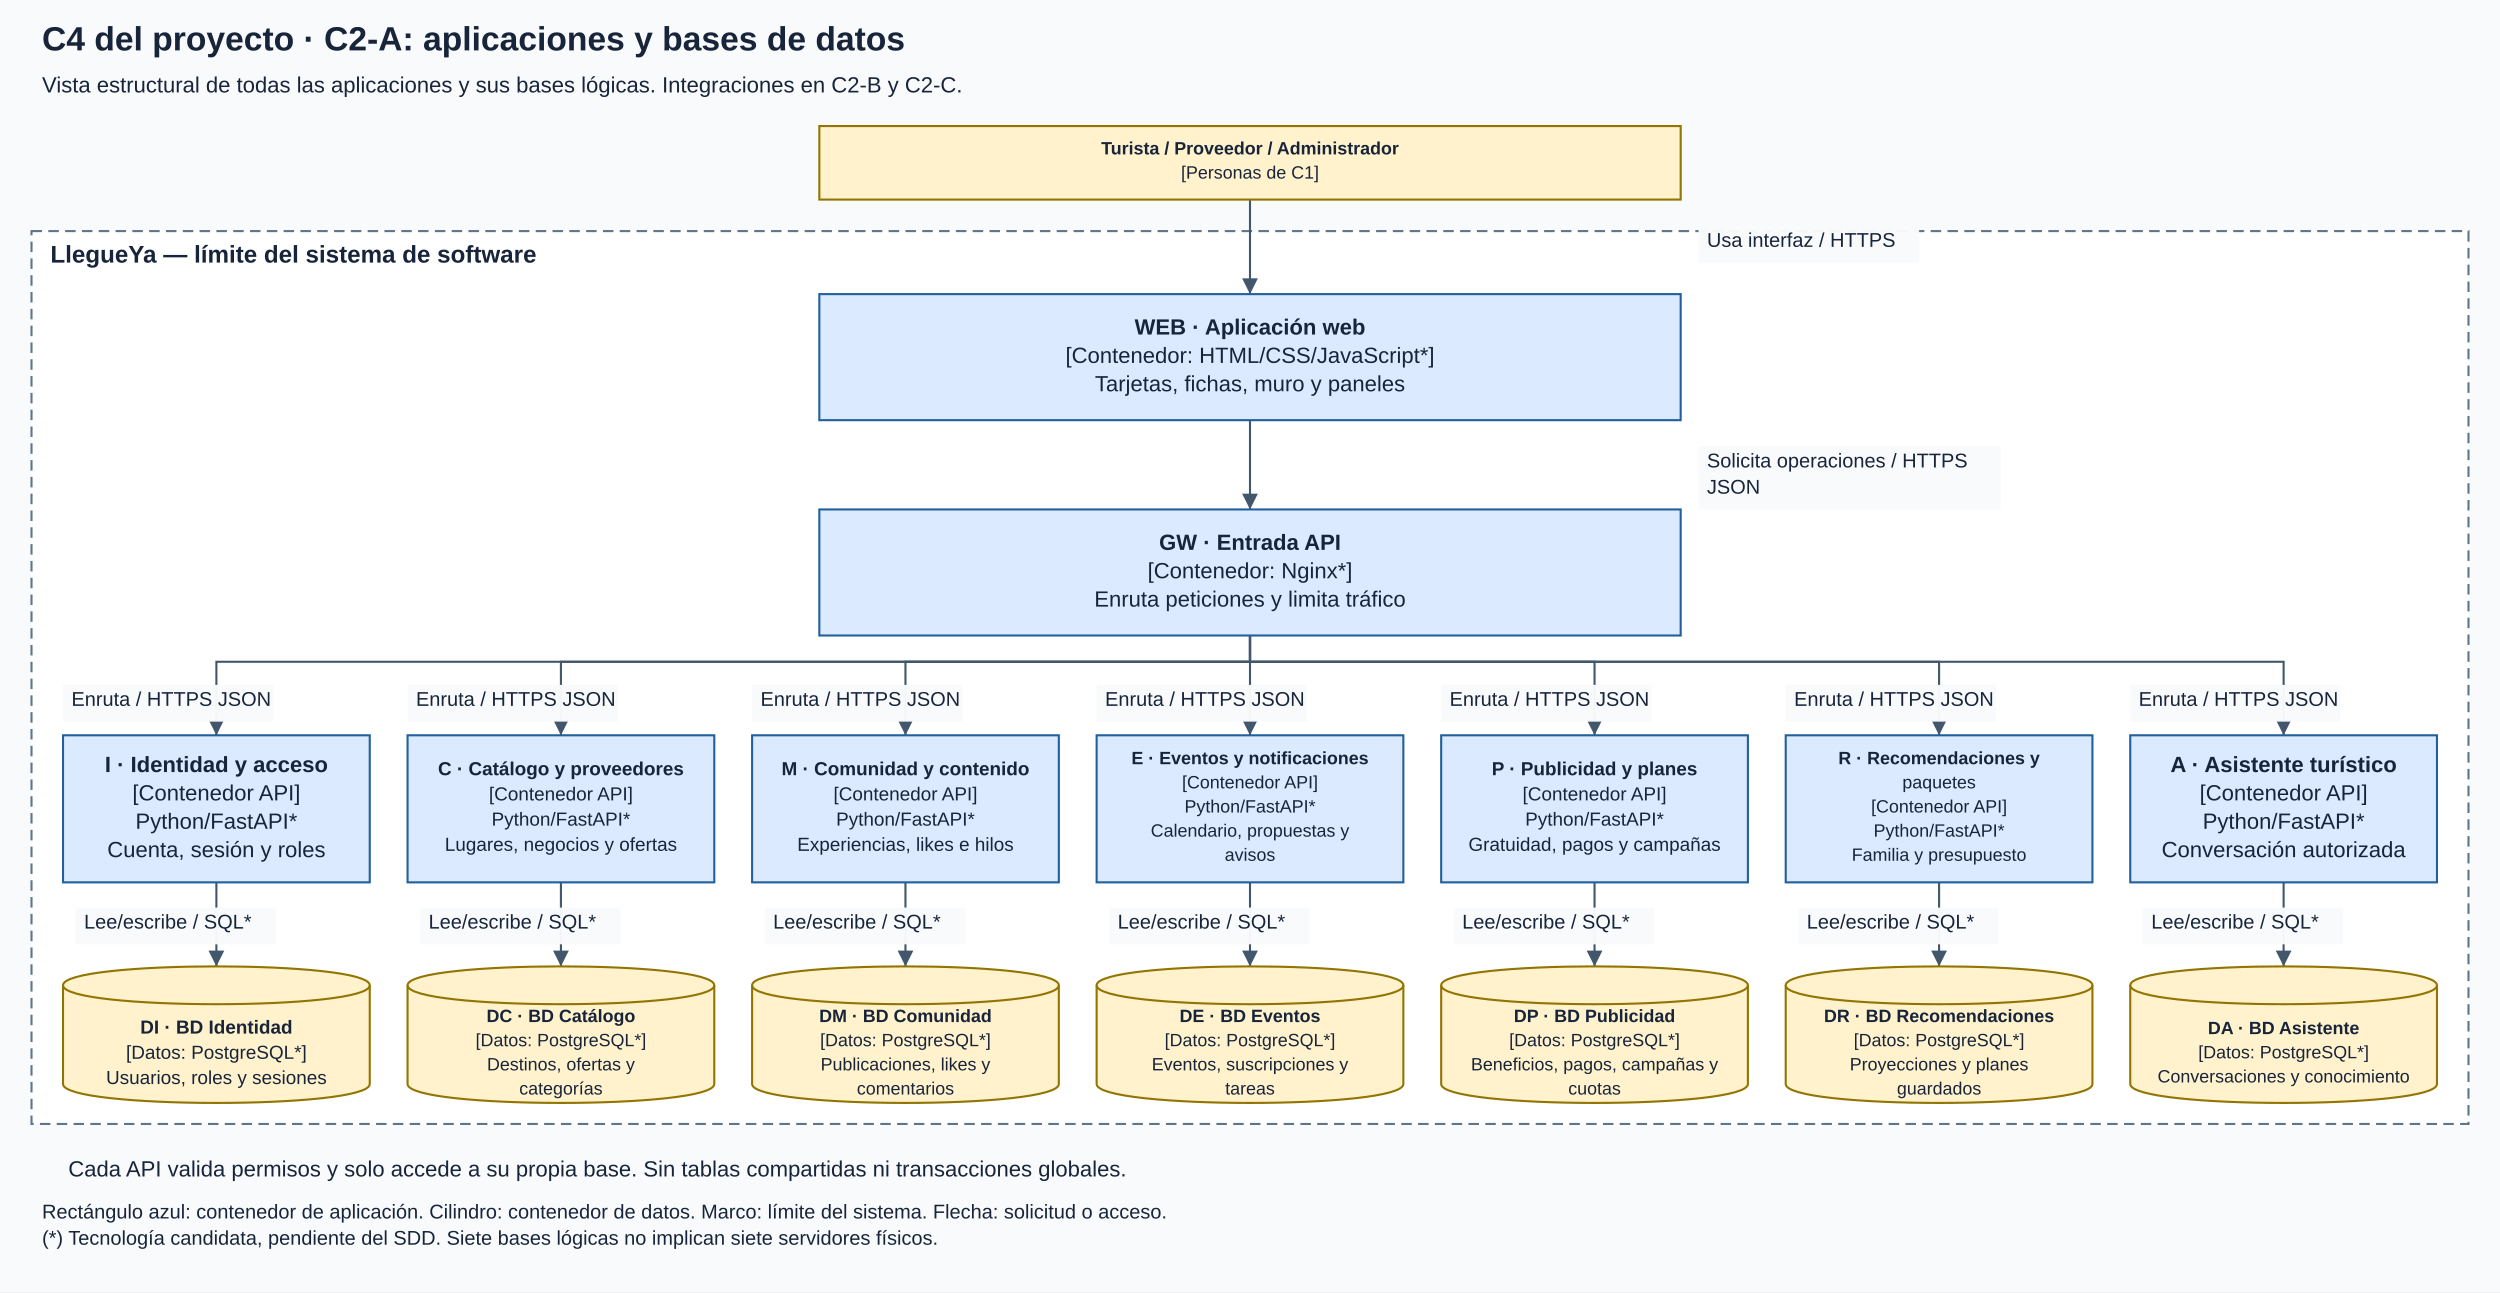
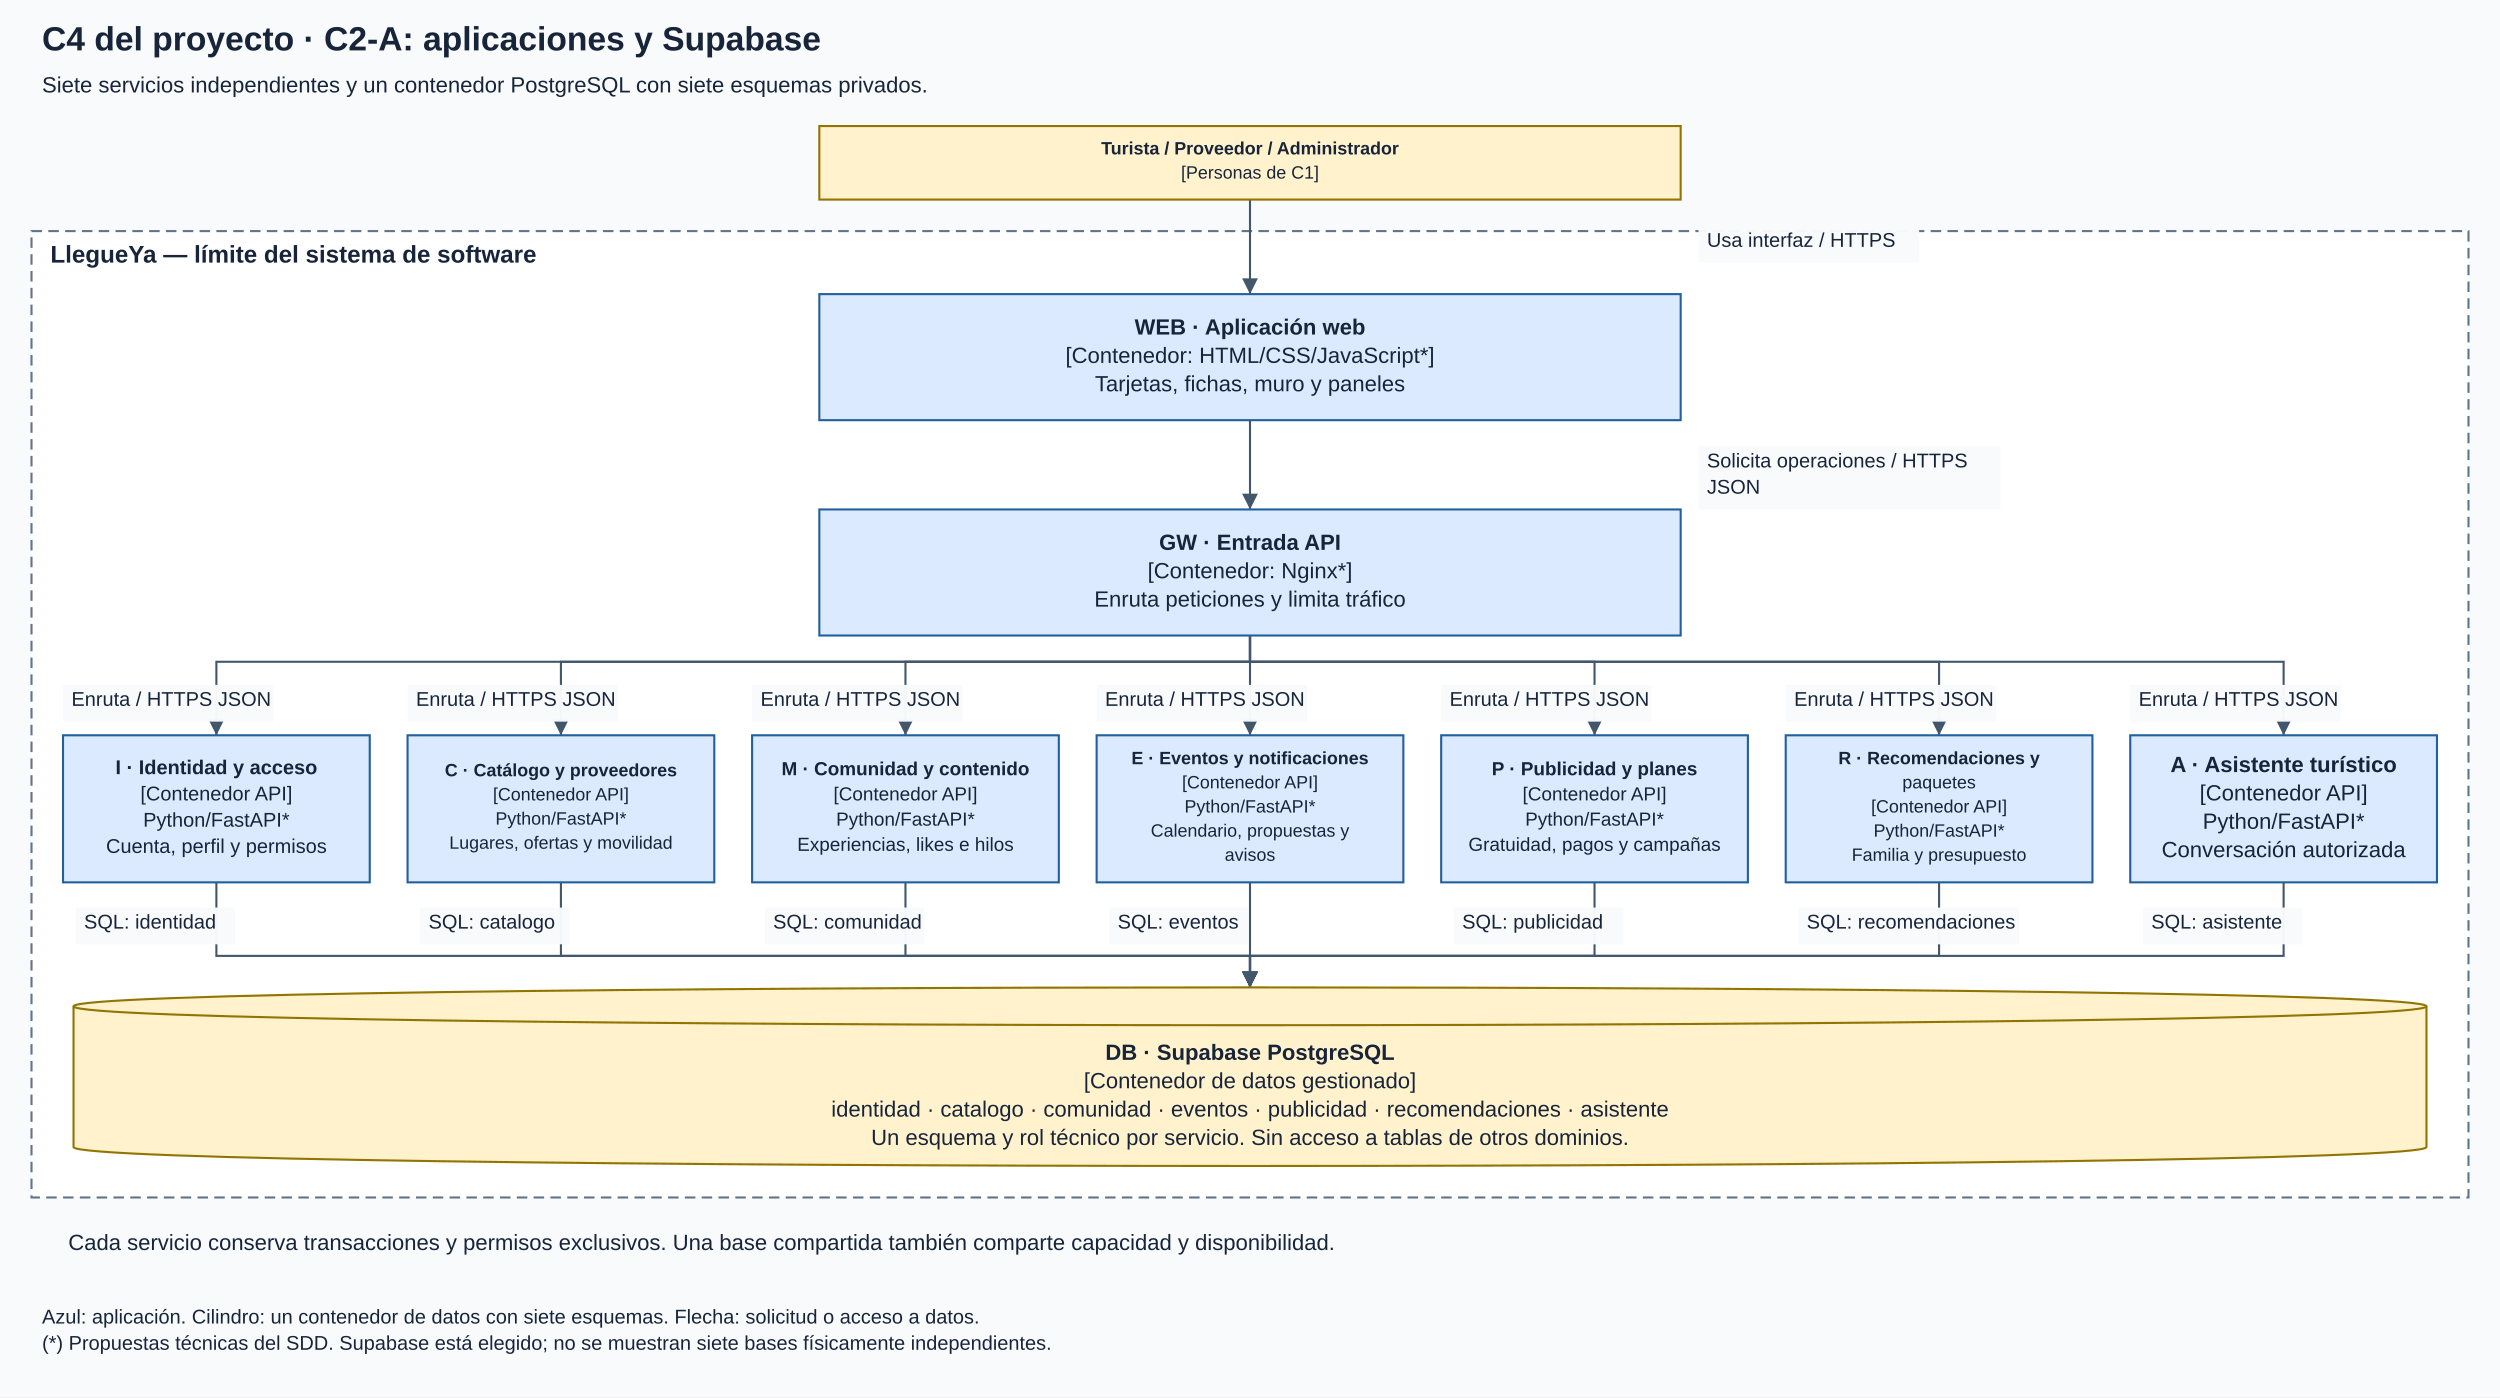
- <svg xmlns="http://www.w3.org/2000/svg" width="2380" height="1230" viewBox="0 0 2380 1230" role="img" aria-label="C4 del proyecto · C2-A: aplicaciones y bases de datos">
+ <svg xmlns="http://www.w3.org/2000/svg" width="2380" height="1330" viewBox="0 0 2380 1330" role="img" aria-label="C4 del proyecto · C2-A: aplicaciones y Supabase">
  <defs>
    <marker id="arrow" viewBox="0 0 12 12" refX="11" refY="6" markerWidth="9" markerHeight="9" orient="auto-start-reverse">
      <path d="M1,1 L11,6 L1,11 Z" fill="#42566c" />
    </marker>
    <marker id="realize" viewBox="0 0 14 14" refX="13" refY="7" markerWidth="12" markerHeight="12" orient="auto-start-reverse">
      <path d="M1,1 L13,7 L1,13 Z" fill="white" stroke="#42566c" stroke-width="1.5" />
    </marker>
  </defs>
  <rect width="100%" height="100%" fill="#f8fafc" />
  <g font-family="Arial, sans-serif" fill="#17243a">
-     <text x="40" y="48" font-size="32" text-anchor="start" font-weight="bold">C4 del proyecto · C2-A: aplicaciones y bases de datos</text>
-     <text x="40" y="88" font-size="21" text-anchor="start">Vista estructural de todas las aplicaciones y sus bases lógicas. Integraciones en C2-B y C2-C.</text>
-     <rect x="30" y="220" width="2320" height="850" fill="white" stroke="#61758a" stroke-width="2" stroke-dasharray="10 6" />
+     <text x="40" y="48" font-size="32" text-anchor="start" font-weight="bold">C4 del proyecto · C2-A: aplicaciones y Supabase</text>
+     <text x="40" y="88" font-size="21" text-anchor="start">Siete servicios independientes y un contenedor PostgreSQL con siete esquemas privados.</text>
+     <rect x="30" y="220" width="2320" height="920" fill="white" stroke="#61758a" stroke-width="2" stroke-dasharray="10 6" />
    <text x="48" y="250" font-size="23" text-anchor="start" font-weight="bold">LlegueYa — límite del sistema de software</text>
    <path d="M1190.0,190 L1190.0,280" fill="none" stroke="#42566c" stroke-width="2" marker-end="url(#arrow)" />
    <path d="M1190.0,400 L1190.0,485" fill="none" stroke="#42566c" stroke-width="2" marker-end="url(#arrow)" />
    <path d="M1190.0,605 L1190,630 L206,630 L206.0,700" fill="none" stroke="#42566c" stroke-width="2" marker-end="url(#arrow)" />
-     <path d="M206.0,840 L206.0,920" fill="none" stroke="#42566c" stroke-width="2" marker-end="url(#arrow)" />
+     <path d="M206.0,840 L206.0,910 L1190,910 L1190.0,940" fill="none" stroke="#42566c" stroke-width="2" marker-end="url(#arrow)" />
    <path d="M1190.0,605 L1190,630 L534,630 L534.0,700" fill="none" stroke="#42566c" stroke-width="2" marker-end="url(#arrow)" />
-     <path d="M534.0,840 L534.0,920" fill="none" stroke="#42566c" stroke-width="2" marker-end="url(#arrow)" />
+     <path d="M534.0,840 L534.0,910 L1190,910 L1190.0,940" fill="none" stroke="#42566c" stroke-width="2" marker-end="url(#arrow)" />
    <path d="M1190.0,605 L1190,630 L862,630 L862.0,700" fill="none" stroke="#42566c" stroke-width="2" marker-end="url(#arrow)" />
-     <path d="M862.0,840 L862.0,920" fill="none" stroke="#42566c" stroke-width="2" marker-end="url(#arrow)" />
+     <path d="M862.0,840 L862.0,910 L1190,910 L1190.0,940" fill="none" stroke="#42566c" stroke-width="2" marker-end="url(#arrow)" />
    <path d="M1190.0,605 L1190,630 L1190,630 L1190.0,700" fill="none" stroke="#42566c" stroke-width="2" marker-end="url(#arrow)" />
-     <path d="M1190.0,840 L1190.0,920" fill="none" stroke="#42566c" stroke-width="2" marker-end="url(#arrow)" />
+     <path d="M1190.0,840 L1190.0,910 L1190,910 L1190.0,940" fill="none" stroke="#42566c" stroke-width="2" marker-end="url(#arrow)" />
    <path d="M1190.0,605 L1190,630 L1518,630 L1518.0,700" fill="none" stroke="#42566c" stroke-width="2" marker-end="url(#arrow)" />
-     <path d="M1518.0,840 L1518.0,920" fill="none" stroke="#42566c" stroke-width="2" marker-end="url(#arrow)" />
+     <path d="M1518.0,840 L1518.0,910 L1190,910 L1190.0,940" fill="none" stroke="#42566c" stroke-width="2" marker-end="url(#arrow)" />
    <path d="M1190.0,605 L1190,630 L1846,630 L1846.0,700" fill="none" stroke="#42566c" stroke-width="2" marker-end="url(#arrow)" />
-     <path d="M1846.0,840 L1846.0,920" fill="none" stroke="#42566c" stroke-width="2" marker-end="url(#arrow)" />
+     <path d="M1846.0,840 L1846.0,910 L1190,910 L1190.0,940" fill="none" stroke="#42566c" stroke-width="2" marker-end="url(#arrow)" />
    <path d="M1190.0,605 L1190,630 L2174,630 L2174.0,700" fill="none" stroke="#42566c" stroke-width="2" marker-end="url(#arrow)" />
-     <path d="M2174.0,840 L2174.0,920" fill="none" stroke="#42566c" stroke-width="2" marker-end="url(#arrow)" />
+     <path d="M2174.0,840 L2174.0,910 L1190,910 L1190.0,940" fill="none" stroke="#42566c" stroke-width="2" marker-end="url(#arrow)" />
    <rect x="780" y="120" width="820" height="70" fill="#fff2cc" stroke="#927400" stroke-width="2" />
    <text x="1190.0" y="147.0" font-size="17" text-anchor="middle" font-weight="bold">Turista / Proveedor / Administrador</text>
    <text x="1190.0" y="170.0" font-size="17" text-anchor="middle">[Personas de C1]</text>
    <rect x="780" y="280" width="820" height="120" fill="#dbeafe" stroke="#21609c" stroke-width="2" />
    <text x="1190.0" y="318.5" font-size="21" text-anchor="middle" font-weight="bold">WEB · Aplicación web</text>
    <text x="1190.0" y="345.5" font-size="21" text-anchor="middle">[Contenedor: HTML/CSS/JavaScript*]</text>
    <text x="1190.0" y="372.5" font-size="21" text-anchor="middle">Tarjetas, fichas, muro y paneles</text>
    <rect x="780" y="485" width="820" height="120" fill="#dbeafe" stroke="#21609c" stroke-width="2" />
    <text x="1190.0" y="523.5" font-size="21" text-anchor="middle" font-weight="bold">GW · Entrada API</text>
    <text x="1190.0" y="550.5" font-size="21" text-anchor="middle">[Contenedor: Nginx*]</text>
    <text x="1190.0" y="577.5" font-size="21" text-anchor="middle">Enruta peticiones y limita tráfico</text>
    <rect x="60" y="700" width="292" height="140" fill="#dbeafe" stroke="#21609c" stroke-width="2" />
-     <text x="206.0" y="735.0" font-size="21" text-anchor="middle" font-weight="bold">I · Identidad y acceso</text>
-     <text x="206.0" y="762.0" font-size="21" text-anchor="middle">[Contenedor API]</text>
-     <text x="206.0" y="789.0" font-size="21" text-anchor="middle">Python/FastAPI*</text>
-     <text x="206.0" y="816.0" font-size="21" text-anchor="middle">Cuenta, sesión y roles</text>
-     <path d="M60,938 C60,914 352,914 352,938 L352,1032 C352,1056 60,1056 60,1032 Z" fill="#fff2cc" stroke="#927400" stroke-width="2" />
-     <path d="M60,938 C60,962 352,962 352,938" fill="none" stroke="#927400" stroke-width="2" />
-     <text x="206.0" y="984.0" font-size="18" text-anchor="middle" font-weight="bold">DI · BD Identidad</text>
-     <text x="206.0" y="1008.0" font-size="18" text-anchor="middle">[Datos: PostgreSQL*]</text>
-     <text x="206.0" y="1032.0" font-size="18" text-anchor="middle">Usuarios, roles y sesiones</text>
+     <text x="206.0" y="737.0" font-size="19" text-anchor="middle" font-weight="bold">I · Identidad y acceso</text>
+     <text x="206.0" y="762.0" font-size="19" text-anchor="middle">[Contenedor API]</text>
+     <text x="206.0" y="787.0" font-size="19" text-anchor="middle">Python/FastAPI*</text>
+     <text x="206.0" y="812.0" font-size="19" text-anchor="middle">Cuenta, perfil y permisos</text>
    <rect x="388" y="700" width="292" height="140" fill="#dbeafe" stroke="#21609c" stroke-width="2" />
-     <text x="534.0" y="738.0" font-size="18" text-anchor="middle" font-weight="bold">C · Catálogo y proveedores</text>
-     <text x="534.0" y="762.0" font-size="18" text-anchor="middle">[Contenedor API]</text>
-     <text x="534.0" y="786.0" font-size="18" text-anchor="middle">Python/FastAPI*</text>
-     <text x="534.0" y="810.0" font-size="18" text-anchor="middle">Lugares, negocios y ofertas</text>
-     <path d="M388,938 C388,914 680,914 680,938 L680,1032 C680,1056 388,1056 388,1032 Z" fill="#fff2cc" stroke="#927400" stroke-width="2" />
-     <path d="M388,938 C388,962 680,962 680,938" fill="none" stroke="#927400" stroke-width="2" />
-     <text x="534.0" y="973.0" font-size="17" text-anchor="middle" font-weight="bold">DC · BD Catálogo</text>
-     <text x="534.0" y="996.0" font-size="17" text-anchor="middle">[Datos: PostgreSQL*]</text>
-     <text x="534.0" y="1019.0" font-size="17" text-anchor="middle">Destinos, ofertas y</text>
-     <text x="534.0" y="1042.0" font-size="17" text-anchor="middle">categorías</text>
+     <text x="534.0" y="739.0" font-size="17" text-anchor="middle" font-weight="bold">C · Catálogo y proveedores</text>
+     <text x="534.0" y="762.0" font-size="17" text-anchor="middle">[Contenedor API]</text>
+     <text x="534.0" y="785.0" font-size="17" text-anchor="middle">Python/FastAPI*</text>
+     <text x="534.0" y="808.0" font-size="17" text-anchor="middle">Lugares, ofertas y movilidad</text>
    <rect x="716" y="700" width="292" height="140" fill="#dbeafe" stroke="#21609c" stroke-width="2" />
    <text x="862.0" y="738.0" font-size="18" text-anchor="middle" font-weight="bold">M · Comunidad y contenido</text>
    <text x="862.0" y="762.0" font-size="18" text-anchor="middle">[Contenedor API]</text>
    <text x="862.0" y="786.0" font-size="18" text-anchor="middle">Python/FastAPI*</text>
    <text x="862.0" y="810.0" font-size="18" text-anchor="middle">Experiencias, likes e hilos</text>
-     <path d="M716,938 C716,914 1008,914 1008,938 L1008,1032 C1008,1056 716,1056 716,1032 Z" fill="#fff2cc" stroke="#927400" stroke-width="2" />
-     <path d="M716,938 C716,962 1008,962 1008,938" fill="none" stroke="#927400" stroke-width="2" />
-     <text x="862.0" y="973.0" font-size="17" text-anchor="middle" font-weight="bold">DM · BD Comunidad</text>
-     <text x="862.0" y="996.0" font-size="17" text-anchor="middle">[Datos: PostgreSQL*]</text>
-     <text x="862.0" y="1019.0" font-size="17" text-anchor="middle">Publicaciones, likes y</text>
-     <text x="862.0" y="1042.0" font-size="17" text-anchor="middle">comentarios</text>
    <rect x="1044" y="700" width="292" height="140" fill="#dbeafe" stroke="#21609c" stroke-width="2" />
    <text x="1190.0" y="727.5" font-size="17" text-anchor="middle" font-weight="bold">E · Eventos y notificaciones</text>
    <text x="1190.0" y="750.5" font-size="17" text-anchor="middle">[Contenedor API]</text>
    <text x="1190.0" y="773.5" font-size="17" text-anchor="middle">Python/FastAPI*</text>
    <text x="1190.0" y="796.5" font-size="17" text-anchor="middle">Calendario, propuestas y</text>
    <text x="1190.0" y="819.5" font-size="17" text-anchor="middle">avisos</text>
-     <path d="M1044,938 C1044,914 1336,914 1336,938 L1336,1032 C1336,1056 1044,1056 1044,1032 Z" fill="#fff2cc" stroke="#927400" stroke-width="2" />
-     <path d="M1044,938 C1044,962 1336,962 1336,938" fill="none" stroke="#927400" stroke-width="2" />
-     <text x="1190.0" y="973.0" font-size="17" text-anchor="middle" font-weight="bold">DE · BD Eventos</text>
-     <text x="1190.0" y="996.0" font-size="17" text-anchor="middle">[Datos: PostgreSQL*]</text>
-     <text x="1190.0" y="1019.0" font-size="17" text-anchor="middle">Eventos, suscripciones y</text>
-     <text x="1190.0" y="1042.0" font-size="17" text-anchor="middle">tareas</text>
    <rect x="1372" y="700" width="292" height="140" fill="#dbeafe" stroke="#21609c" stroke-width="2" />
    <text x="1518.0" y="738.0" font-size="18" text-anchor="middle" font-weight="bold">P · Publicidad y planes</text>
    <text x="1518.0" y="762.0" font-size="18" text-anchor="middle">[Contenedor API]</text>
    <text x="1518.0" y="786.0" font-size="18" text-anchor="middle">Python/FastAPI*</text>
    <text x="1518.0" y="810.0" font-size="18" text-anchor="middle">Gratuidad, pagos y campañas</text>
-     <path d="M1372,938 C1372,914 1664,914 1664,938 L1664,1032 C1664,1056 1372,1056 1372,1032 Z" fill="#fff2cc" stroke="#927400" stroke-width="2" />
-     <path d="M1372,938 C1372,962 1664,962 1664,938" fill="none" stroke="#927400" stroke-width="2" />
-     <text x="1518.0" y="973.0" font-size="17" text-anchor="middle" font-weight="bold">DP · BD Publicidad</text>
-     <text x="1518.0" y="996.0" font-size="17" text-anchor="middle">[Datos: PostgreSQL*]</text>
-     <text x="1518.0" y="1019.0" font-size="17" text-anchor="middle">Beneficios, pagos, campañas y</text>
-     <text x="1518.0" y="1042.0" font-size="17" text-anchor="middle">cuotas</text>
    <rect x="1700" y="700" width="292" height="140" fill="#dbeafe" stroke="#21609c" stroke-width="2" />
    <text x="1846.0" y="727.5" font-size="17" text-anchor="middle" font-weight="bold">R · Recomendaciones y</text>
    <text x="1846.0" y="750.5" font-size="17" text-anchor="middle">paquetes</text>
    <text x="1846.0" y="773.5" font-size="17" text-anchor="middle">[Contenedor API]</text>
    <text x="1846.0" y="796.5" font-size="17" text-anchor="middle">Python/FastAPI*</text>
    <text x="1846.0" y="819.5" font-size="17" text-anchor="middle">Familia y presupuesto</text>
-     <path d="M1700,938 C1700,914 1992,914 1992,938 L1992,1032 C1992,1056 1700,1056 1700,1032 Z" fill="#fff2cc" stroke="#927400" stroke-width="2" />
-     <path d="M1700,938 C1700,962 1992,962 1992,938" fill="none" stroke="#927400" stroke-width="2" />
-     <text x="1846.0" y="973.0" font-size="17" text-anchor="middle" font-weight="bold">DR · BD Recomendaciones</text>
-     <text x="1846.0" y="996.0" font-size="17" text-anchor="middle">[Datos: PostgreSQL*]</text>
-     <text x="1846.0" y="1019.0" font-size="17" text-anchor="middle">Proyecciones y planes</text>
-     <text x="1846.0" y="1042.0" font-size="17" text-anchor="middle">guardados</text>
    <rect x="2028" y="700" width="292" height="140" fill="#dbeafe" stroke="#21609c" stroke-width="2" />
    <text x="2174.0" y="735.0" font-size="21" text-anchor="middle" font-weight="bold">A · Asistente turístico</text>
    <text x="2174.0" y="762.0" font-size="21" text-anchor="middle">[Contenedor API]</text>
    <text x="2174.0" y="789.0" font-size="21" text-anchor="middle">Python/FastAPI*</text>
    <text x="2174.0" y="816.0" font-size="21" text-anchor="middle">Conversación autorizada</text>
-     <path d="M2028,938 C2028,914 2320,914 2320,938 L2320,1032 C2320,1056 2028,1056 2028,1032 Z" fill="#fff2cc" stroke="#927400" stroke-width="2" />
-     <path d="M2028,938 C2028,962 2320,962 2320,938" fill="none" stroke="#927400" stroke-width="2" />
-     <text x="2174.0" y="984.5" font-size="17" text-anchor="middle" font-weight="bold">DA · BD Asistente</text>
-     <text x="2174.0" y="1007.5" font-size="17" text-anchor="middle">[Datos: PostgreSQL*]</text>
-     <text x="2174.0" y="1030.5" font-size="17" text-anchor="middle">Conversaciones y conocimiento</text>
+     <path d="M70,958 C70,934 2310,934 2310,958 L2310,1092 C2310,1116 70,1116 70,1092 Z" fill="#fff2cc" stroke="#927400" stroke-width="2" />
+     <path d="M70,958 C70,982 2310,982 2310,958" fill="none" stroke="#927400" stroke-width="2" />
+     <text x="1190.0" y="1009.0" font-size="21" text-anchor="middle" font-weight="bold">DB · Supabase PostgreSQL</text>
+     <text x="1190.0" y="1036.0" font-size="21" text-anchor="middle">[Contenedor de datos gestionado]</text>
+     <text x="1190.0" y="1063.0" font-size="21" text-anchor="middle">identidad · catalogo · comunidad · eventos · publicidad · recomendaciones · asistente</text>
+     <text x="1190.0" y="1090.0" font-size="21" text-anchor="middle">Un esquema y rol técnico por servicio. Sin acceso a tablas de otros dominios.</text>
    <rect x="1617" y="215" width="210.0" height="35" fill="#f8fafc" opacity="0.97" />
    <text x="1625" y="235" font-size="19" text-anchor="start">Usa interfaz / HTTPS</text>
    <rect x="1617" y="425" width="287.6" height="60" fill="#f8fafc" opacity="0.97" />
    <text x="1625" y="445" font-size="19" text-anchor="start">Solicita operaciones / HTTPS</text>
    <text x="1625" y="470" font-size="19" text-anchor="start">JSON</text>
    <rect x="60" y="652" width="200.3" height="35" fill="#f8fafc" opacity="0.97" />
    <text x="68" y="672" font-size="19" text-anchor="start">Enruta / HTTPS JSON</text>
-     <rect x="72" y="864" width="190.6" height="35" fill="#f8fafc" opacity="0.97" />
-     <text x="80" y="884" font-size="19" text-anchor="start">Lee/escribe / SQL*</text>
+     <rect x="72" y="864" width="151.8" height="35" fill="#f8fafc" opacity="0.97" />
+     <text x="80" y="884" font-size="19" text-anchor="start">SQL: identidad</text>
    <rect x="388" y="652" width="200.3" height="35" fill="#f8fafc" opacity="0.97" />
    <text x="396" y="672" font-size="19" text-anchor="start">Enruta / HTTPS JSON</text>
-     <rect x="400" y="864" width="190.6" height="35" fill="#f8fafc" opacity="0.97" />
-     <text x="408" y="884" font-size="19" text-anchor="start">Lee/escribe / SQL*</text>
+     <rect x="400" y="864" width="142.1" height="35" fill="#f8fafc" opacity="0.97" />
+     <text x="408" y="884" font-size="19" text-anchor="start">SQL: catalogo</text>
    <rect x="716" y="652" width="200.3" height="35" fill="#f8fafc" opacity="0.97" />
    <text x="724" y="672" font-size="19" text-anchor="start">Enruta / HTTPS JSON</text>
-     <rect x="728" y="864" width="190.6" height="35" fill="#f8fafc" opacity="0.97" />
-     <text x="736" y="884" font-size="19" text-anchor="start">Lee/escribe / SQL*</text>
+     <rect x="728" y="864" width="151.8" height="35" fill="#f8fafc" opacity="0.97" />
+     <text x="736" y="884" font-size="19" text-anchor="start">SQL: comunidad</text>
    <rect x="1044" y="652" width="200.3" height="35" fill="#f8fafc" opacity="0.97" />
    <text x="1052" y="672" font-size="19" text-anchor="start">Enruta / HTTPS JSON</text>
-     <rect x="1056" y="864" width="190.6" height="35" fill="#f8fafc" opacity="0.97" />
-     <text x="1064" y="884" font-size="19" text-anchor="start">Lee/escribe / SQL*</text>
+     <rect x="1056" y="864" width="132.4" height="35" fill="#f8fafc" opacity="0.97" />
+     <text x="1064" y="884" font-size="19" text-anchor="start">SQL: eventos</text>
    <rect x="1372" y="652" width="200.3" height="35" fill="#f8fafc" opacity="0.97" />
    <text x="1380" y="672" font-size="19" text-anchor="start">Enruta / HTTPS JSON</text>
-     <rect x="1384" y="864" width="190.6" height="35" fill="#f8fafc" opacity="0.97" />
-     <text x="1392" y="884" font-size="19" text-anchor="start">Lee/escribe / SQL*</text>
+     <rect x="1384" y="864" width="161.5" height="35" fill="#f8fafc" opacity="0.97" />
+     <text x="1392" y="884" font-size="19" text-anchor="start">SQL: publicidad</text>
    <rect x="1700" y="652" width="200.3" height="35" fill="#f8fafc" opacity="0.97" />
    <text x="1708" y="672" font-size="19" text-anchor="start">Enruta / HTTPS JSON</text>
-     <rect x="1712" y="864" width="190.6" height="35" fill="#f8fafc" opacity="0.97" />
-     <text x="1720" y="884" font-size="19" text-anchor="start">Lee/escribe / SQL*</text>
+     <rect x="1712" y="864" width="210.0" height="35" fill="#f8fafc" opacity="0.97" />
+     <text x="1720" y="884" font-size="19" text-anchor="start">SQL: recomendaciones</text>
    <rect x="2028" y="652" width="200.3" height="35" fill="#f8fafc" opacity="0.97" />
    <text x="2036" y="672" font-size="19" text-anchor="start">Enruta / HTTPS JSON</text>
-     <rect x="2040" y="864" width="190.6" height="35" fill="#f8fafc" opacity="0.97" />
-     <text x="2048" y="884" font-size="19" text-anchor="start">Lee/escribe / SQL*</text>
-     <text x="65" y="1120" font-size="21" text-anchor="start">Cada API valida permisos y solo accede a su propia base. Sin tablas compartidas ni transacciones globales.</text>
-     <text x="40" y="1160" font-size="19" text-anchor="start">Rectángulo azul: contenedor de aplicación. Cilindro: contenedor de datos. Marco: límite del sistema. Flecha: solicitud o acceso.</text>
-     <text x="40" y="1185" font-size="19" text-anchor="start">(*) Tecnología candidata, pendiente del SDD. Siete bases lógicas no implican siete servidores físicos.</text>
+     <rect x="2040" y="864" width="151.8" height="35" fill="#f8fafc" opacity="0.97" />
+     <text x="2048" y="884" font-size="19" text-anchor="start">SQL: asistente</text>
+     <text x="65" y="1190" font-size="21" text-anchor="start">Cada servicio conserva transacciones y permisos exclusivos. Una base compartida también comparte capacidad y disponibilidad.</text>
+     <text x="40" y="1260" font-size="19" text-anchor="start">Azul: aplicación. Cilindro: un contenedor de datos con siete esquemas. Flecha: solicitud o acceso a datos.</text>
+     <text x="40" y="1285" font-size="19" text-anchor="start">(*) Propuestas técnicas del SDD. Supabase está elegido; no se muestran siete bases físicamente independientes.</text>
  </g>
</svg>
